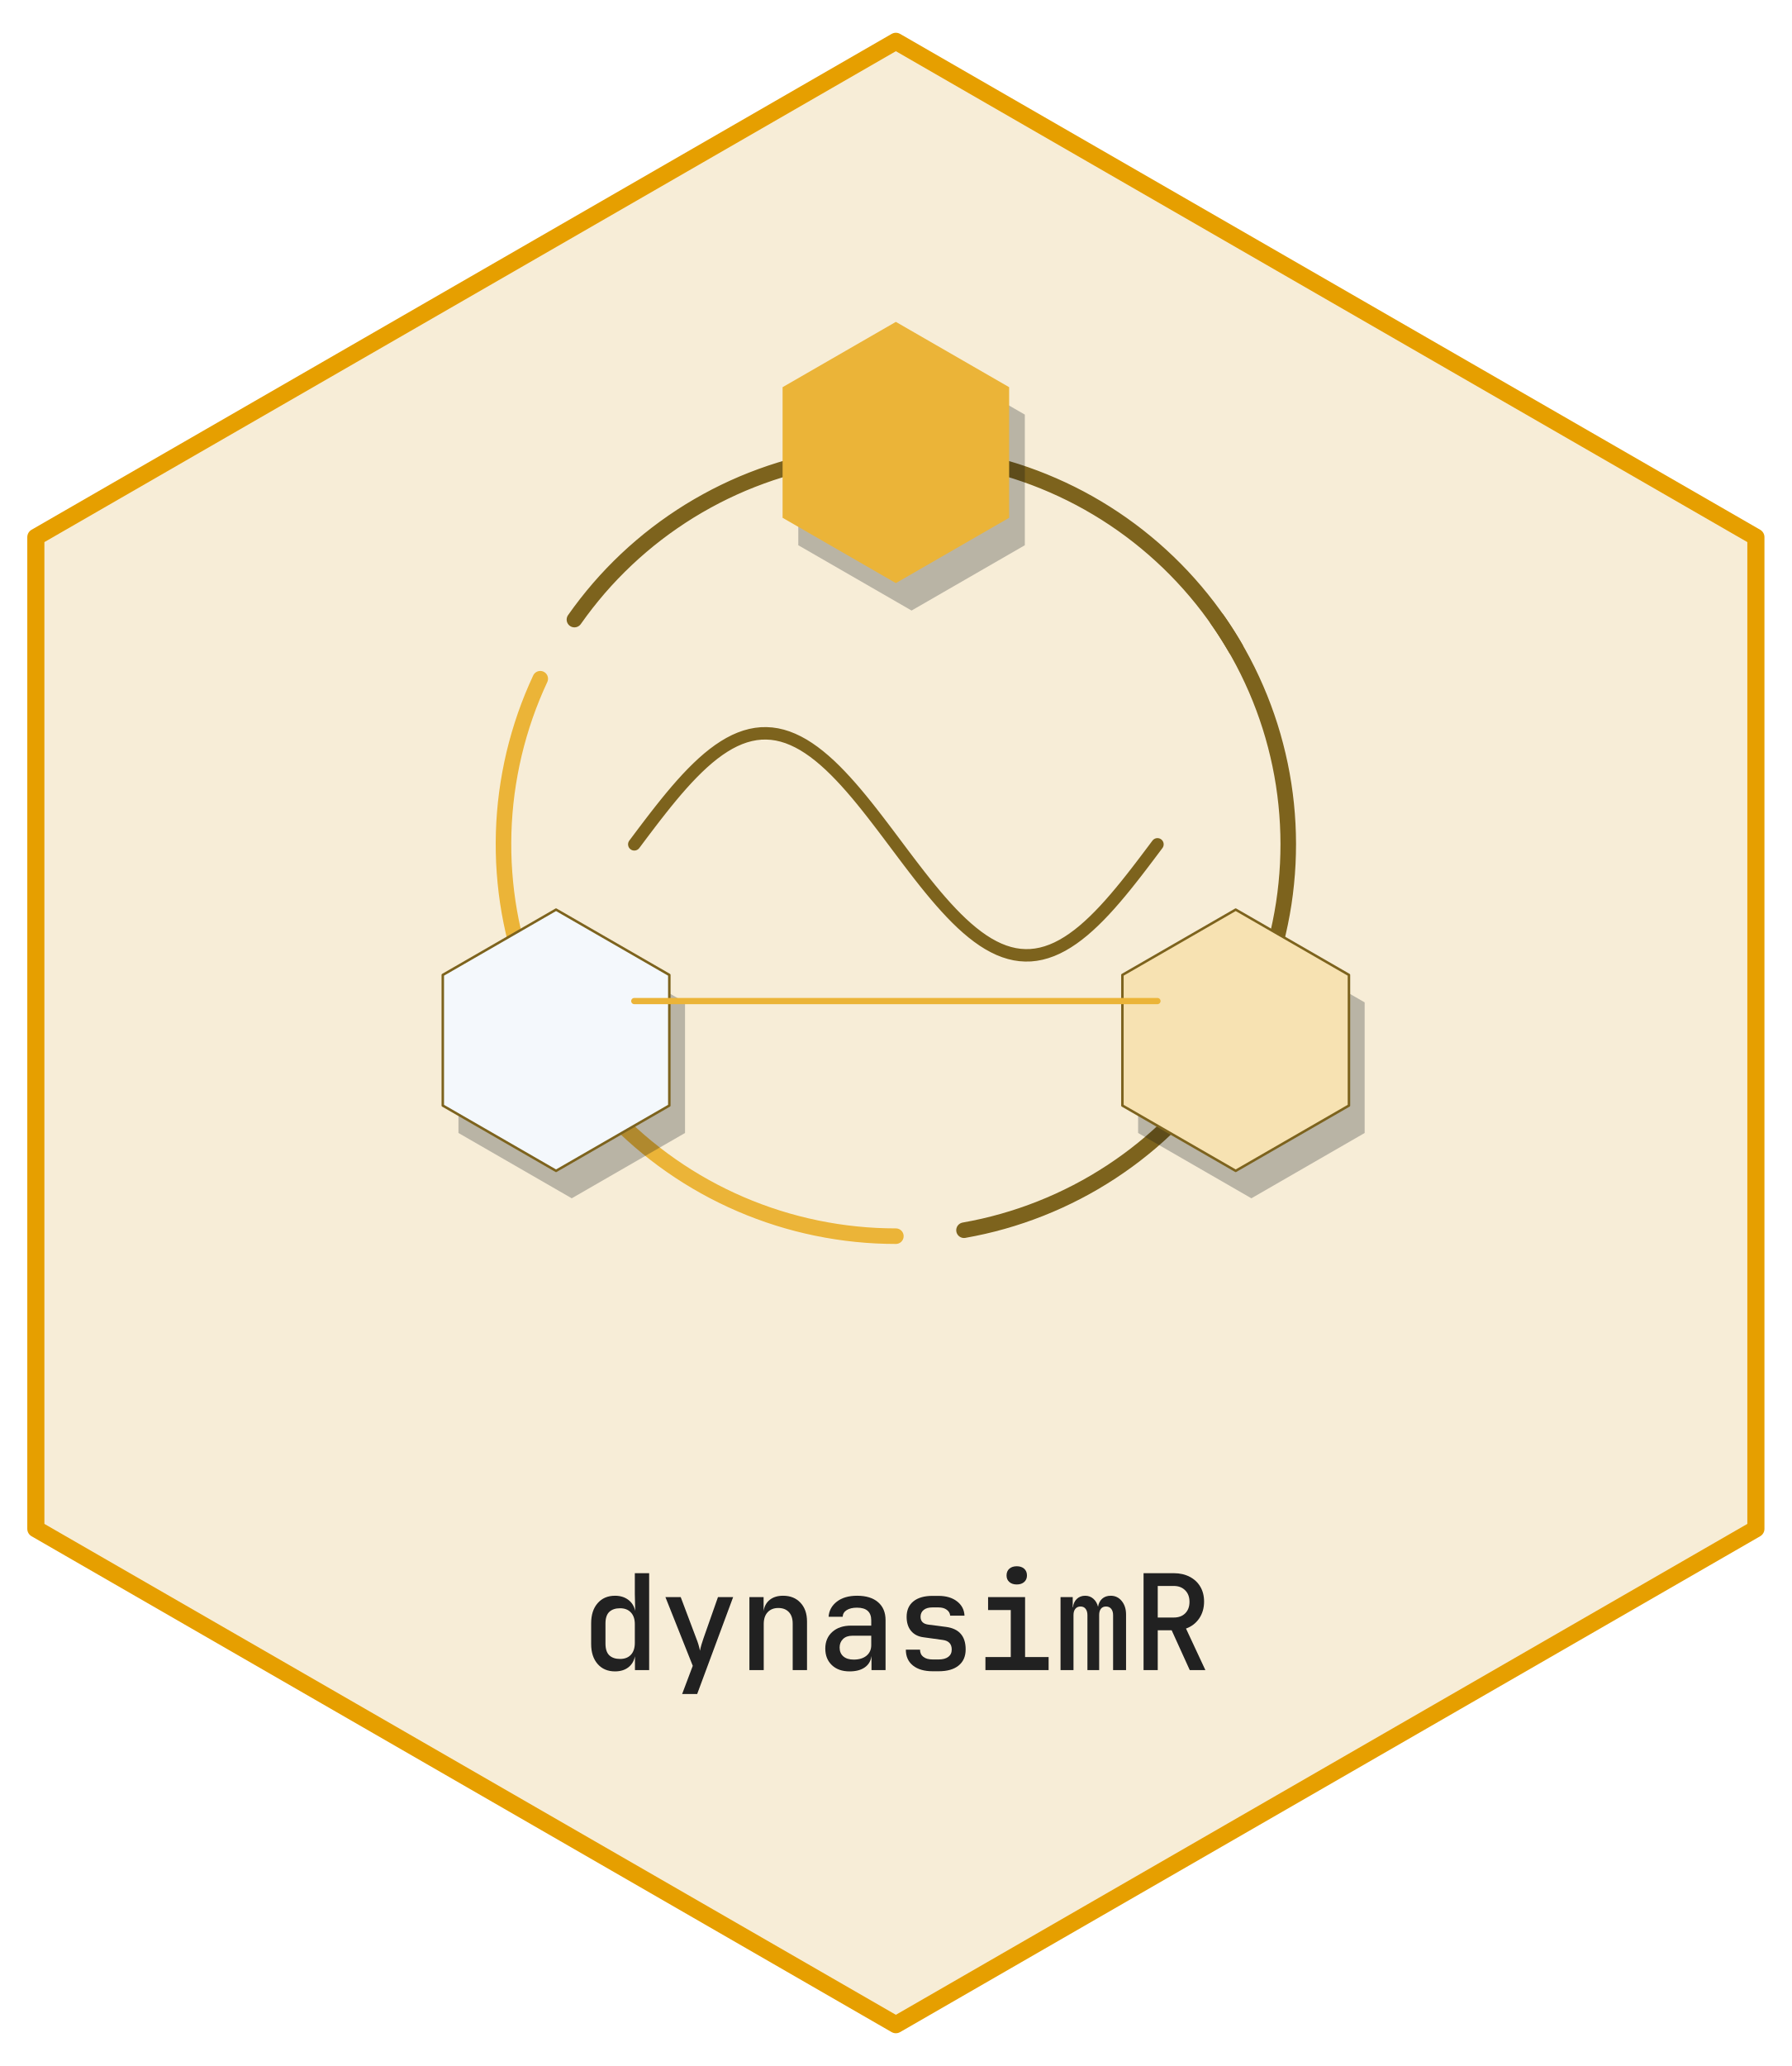
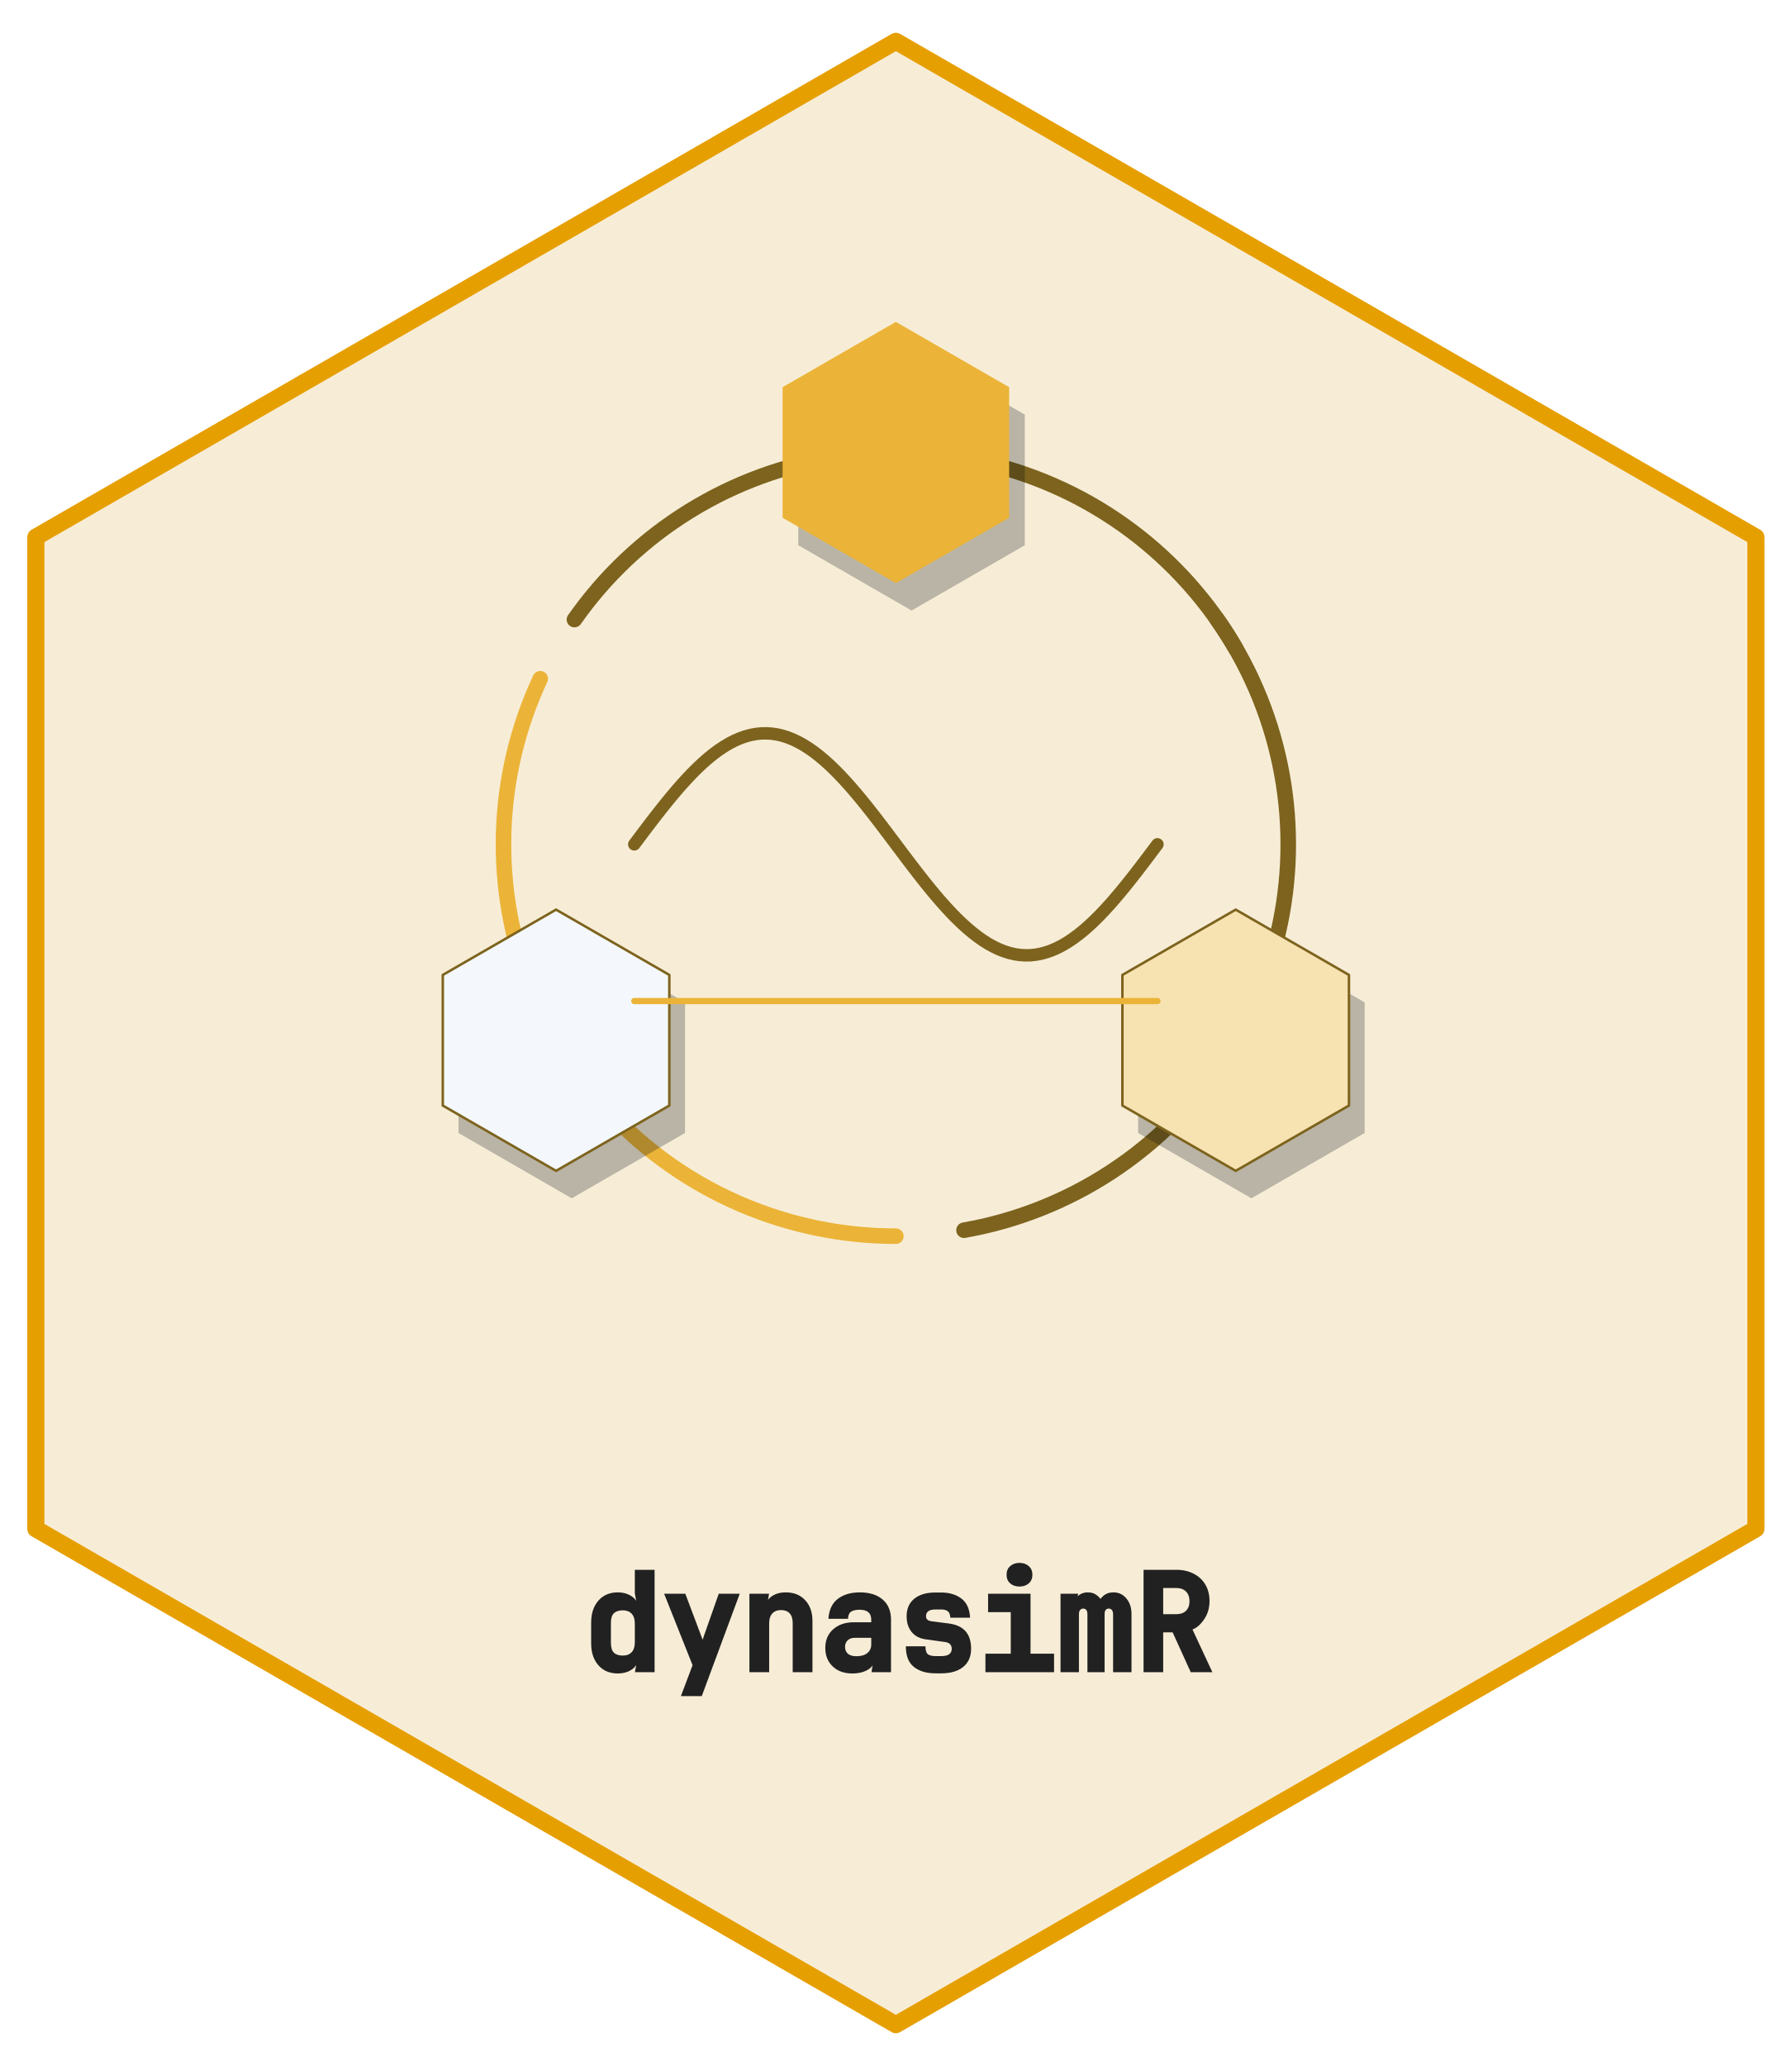
- <svg xmlns="http://www.w3.org/2000/svg" xmlns:xlink="http://www.w3.org/1999/xlink" width="432pt" height="498pt" viewBox="0 0 432 498">
+ <svg xmlns="http://www.w3.org/2000/svg" xmlns:xlink="http://www.w3.org/1999/xlink" width="432" height="498" viewBox="0 0 432 498">
  <defs>
    <g>
      <g id="glyph-0-0">
-         <path d="M 8.281 0.312 C 6.531 0.312 5.133 -0.281 4.094 -1.469 C 3.051 -2.664 2.531 -4.273 2.531 -6.297 L 2.531 -11.266 C 2.531 -13.316 3.051 -14.938 4.094 -16.125 C 5.133 -17.32 6.531 -17.922 8.281 -17.922 C 9.539 -17.922 10.602 -17.598 11.469 -16.953 C 12.332 -16.316 12.895 -15.422 13.156 -14.266 L 13.062 -18.344 L 13.062 -23.359 L 16.516 -23.359 L 16.516 0 L 13.094 0 L 13.094 -3.328 C 12.852 -2.172 12.312 -1.273 11.469 -0.641 C 10.625 -0.004 9.562 0.312 8.281 0.312 Z M 9.5 -2.688 C 10.613 -2.688 11.484 -3.02 12.109 -3.688 C 12.742 -4.363 13.062 -5.32 13.062 -6.562 L 13.062 -11.078 C 13.062 -12.285 12.742 -13.223 12.109 -13.891 C 11.484 -14.566 10.613 -14.906 9.5 -14.906 C 8.395 -14.906 7.531 -14.613 6.906 -14.031 C 6.289 -13.445 5.984 -12.516 5.984 -11.234 L 5.984 -6.406 C 5.984 -5.102 6.289 -4.156 6.906 -3.562 C 7.531 -2.977 8.395 -2.688 9.5 -2.688 Z M 9.5 -2.688 " />
+         <path d="M 8.938 0.312 C 6.988 0.312 5.43 -0.348 4.266 -1.672 C 3.109 -3.004 2.531 -4.766 2.531 -6.953 L 2.531 -11.922 C 2.531 -14.141 3.109 -15.91 4.266 -17.234 C 5.43 -18.566 6.988 -19.234 8.938 -19.234 C 10.344 -19.234 11.539 -18.863 12.531 -18.125 C 13.52 -17.395 13.945 -16.328 13.812 -14.922 L 13.062 -19 L 13.062 -24.672 L 17.828 -24.672 L 17.828 0 L 13.094 0 L 13.75 -3.984 C 13.906 -2.578 13.5 -1.508 12.531 -0.781 C 11.562 -0.051 10.363 0.312 8.938 0.312 Z M 10.156 -4 C 11.082 -4 11.797 -4.27 12.297 -4.812 C 12.805 -5.352 13.062 -6.156 13.062 -7.219 L 13.062 -11.734 C 13.062 -12.766 12.805 -13.551 12.297 -14.094 C 11.797 -14.633 11.082 -14.906 10.156 -14.906 C 9.227 -14.906 8.52 -14.676 8.031 -14.219 C 7.539 -13.758 7.297 -12.984 7.297 -11.891 L 7.297 -7.062 C 7.297 -5.945 7.539 -5.156 8.031 -4.688 C 8.52 -4.227 9.227 -4 10.156 -4 Z M 10.156 -4 " />
      </g>
      <g id="glyph-0-1">
-         <path d="M 5.469 5.766 L 8.031 -1.031 L 1.438 -17.594 L 5.125 -17.594 L 8.859 -7.688 C 9.055 -7.207 9.238 -6.691 9.406 -6.141 C 9.57 -5.586 9.691 -5.098 9.766 -4.672 C 9.848 -5.098 9.969 -5.586 10.125 -6.141 C 10.289 -6.691 10.457 -7.207 10.625 -7.688 L 14.109 -17.594 L 17.766 -17.594 L 9.094 5.766 Z M 5.469 5.766 " />
+         <path d="M 5.172 5.766 L 7.984 -1.688 L 1.125 -18.906 L 6.234 -18.906 L 10.125 -8.578 C 10.332 -8.086 10.52 -7.555 10.688 -6.984 C 10.863 -6.41 10.781 -6.082 10.438 -6 C 10.082 -6.082 9.988 -6.406 10.156 -6.969 C 10.32 -7.539 10.488 -8.07 10.656 -8.562 L 14.297 -18.906 L 19.359 -18.906 L 10.203 5.766 Z M 5.172 5.766 " />
      </g>
      <g id="glyph-0-2">
-         <path d="M 2.688 0 L 2.688 -17.594 L 6.109 -17.594 L 6.109 -14.234 C 6.285 -15.391 6.781 -16.289 7.594 -16.938 C 8.414 -17.594 9.488 -17.922 10.812 -17.922 C 12.562 -17.922 13.957 -17.359 15 -16.234 C 16.051 -15.117 16.578 -13.613 16.578 -11.719 L 16.578 0 L 13.125 0 L 13.125 -11.203 C 13.125 -12.422 12.812 -13.352 12.188 -14 C 11.57 -14.645 10.727 -14.969 9.656 -14.969 C 8.57 -14.969 7.711 -14.625 7.078 -13.938 C 6.453 -13.258 6.141 -12.316 6.141 -11.109 L 6.141 0 Z M 2.688 0 " />
+         <path d="M 2.688 0 L 2.688 -18.906 L 7.422 -18.906 L 6.766 -14.891 C 6.535 -16.285 6.891 -17.359 7.828 -18.109 C 8.773 -18.859 9.988 -19.234 11.469 -19.234 C 13.406 -19.234 14.957 -18.609 16.125 -17.359 C 17.301 -16.109 17.891 -14.445 17.891 -12.375 L 17.891 0 L 13.125 0 L 13.125 -11.859 C 13.125 -12.898 12.875 -13.676 12.375 -14.188 C 11.883 -14.707 11.195 -14.969 10.312 -14.969 C 9.414 -14.969 8.711 -14.691 8.203 -14.141 C 7.703 -13.598 7.453 -12.805 7.453 -11.766 L 7.453 0 Z M 2.688 0 " />
      </g>
      <g id="glyph-0-3">
-         <path d="M 7.844 0.312 C 6.051 0.312 4.625 -0.191 3.562 -1.203 C 2.508 -2.211 1.984 -3.539 1.984 -5.188 C 1.984 -6.852 2.547 -8.191 3.672 -9.203 C 4.805 -10.211 6.312 -10.719 8.188 -10.719 L 13.062 -10.719 L 13.062 -12 C 13.062 -14.031 11.914 -15.047 9.625 -15.047 C 8.602 -15.047 7.781 -14.852 7.156 -14.469 C 6.539 -14.082 6.211 -13.547 6.172 -12.859 L 2.781 -12.859 C 2.883 -14.336 3.547 -15.551 4.766 -16.5 C 5.984 -17.445 7.613 -17.922 9.656 -17.922 C 11.832 -17.922 13.52 -17.398 14.719 -16.359 C 15.914 -15.328 16.516 -13.883 16.516 -12.031 L 16.516 0 L 13.125 0 L 13.125 -3.297 L 13.094 -3.297 C 12.938 -2.16 12.398 -1.273 11.484 -0.641 C 10.566 -0.004 9.352 0.312 7.844 0.312 Z M 8.828 -2.531 C 10.129 -2.531 11.16 -2.844 11.922 -3.469 C 12.68 -4.102 13.062 -4.953 13.062 -6.016 L 13.062 -8.281 L 8.453 -8.281 C 7.535 -8.281 6.801 -8.016 6.25 -7.484 C 5.707 -6.953 5.438 -6.27 5.438 -5.438 C 5.438 -4.539 5.734 -3.832 6.328 -3.312 C 6.93 -2.789 7.766 -2.531 8.828 -2.531 Z M 8.828 -2.531 " />
+         <path d="M 8.5 0.312 C 6.531 0.312 4.953 -0.254 3.766 -1.391 C 2.578 -2.523 1.984 -4.008 1.984 -5.844 C 1.984 -7.707 2.613 -9.203 3.875 -10.328 C 5.145 -11.461 6.801 -12.031 8.844 -12.031 L 13.062 -12.031 L 13.062 -12.656 C 13.062 -14.25 12.133 -15.047 10.281 -15.047 C 9.383 -15.047 8.703 -14.898 8.234 -14.609 C 7.766 -14.316 7.504 -13.734 7.453 -12.859 L 2.734 -12.859 C 2.879 -15.004 3.629 -16.602 4.984 -17.656 C 6.348 -18.707 8.125 -19.234 10.312 -19.234 C 12.656 -19.234 14.492 -18.656 15.828 -17.5 C 17.16 -16.344 17.828 -14.738 17.828 -12.688 L 17.828 0 L 13.125 0 L 13.75 -3.922 L 13.781 -3.922 C 14.008 -2.555 13.598 -1.508 12.547 -0.781 C 11.492 -0.051 10.145 0.312 8.5 0.312 Z M 9.484 -3.844 C 10.629 -3.844 11.508 -4.098 12.125 -4.609 C 12.75 -5.129 13.062 -5.816 13.062 -6.672 L 13.062 -8.281 L 9.109 -8.281 C 8.367 -8.281 7.789 -8.078 7.375 -7.672 C 6.957 -7.266 6.75 -6.738 6.75 -6.094 C 6.75 -5.395 6.977 -4.844 7.438 -4.438 C 7.906 -4.039 8.586 -3.844 9.484 -3.844 Z M 9.484 -3.844 " />
      </g>
      <g id="glyph-0-4">
-         <path d="M 8.891 0.281 C 6.867 0.281 5.281 -0.176 4.125 -1.094 C 2.977 -2.008 2.406 -3.285 2.406 -4.922 L 5.828 -4.922 C 5.828 -4.18 6.094 -3.602 6.625 -3.188 C 7.156 -2.77 7.91 -2.562 8.891 -2.562 L 10.297 -2.562 C 11.305 -2.562 12.086 -2.77 12.641 -3.188 C 13.191 -3.602 13.469 -4.191 13.469 -4.953 C 13.469 -6.297 12.754 -7.066 11.328 -7.266 L 6.688 -7.906 C 5.383 -8.07 4.375 -8.586 3.656 -9.453 C 2.945 -10.316 2.594 -11.441 2.594 -12.828 C 2.594 -14.43 3.133 -15.676 4.219 -16.562 C 5.312 -17.445 6.848 -17.891 8.828 -17.891 L 10.266 -17.891 C 12.109 -17.891 13.598 -17.453 14.734 -16.578 C 15.879 -15.703 16.484 -14.551 16.547 -13.125 L 13.094 -13.125 C 13.051 -13.695 12.773 -14.172 12.266 -14.547 C 11.766 -14.922 11.098 -15.109 10.266 -15.109 L 8.828 -15.109 C 7.91 -15.109 7.203 -14.906 6.703 -14.5 C 6.203 -14.094 5.953 -13.547 5.953 -12.859 C 5.953 -11.773 6.562 -11.145 7.781 -10.969 L 12.125 -10.406 C 15.258 -9.977 16.828 -8.172 16.828 -4.984 C 16.828 -3.305 16.258 -2.008 15.125 -1.094 C 14 -0.176 12.391 0.281 10.297 0.281 Z M 8.891 0.281 " />
+         <path d="M 9.547 0.281 C 7.367 0.281 5.633 -0.234 4.344 -1.266 C 3.051 -2.297 2.406 -3.953 2.406 -6.234 L 7.141 -6.234 C 7.141 -5.266 7.332 -4.629 7.719 -4.328 C 8.113 -4.023 8.723 -3.875 9.547 -3.875 L 10.953 -3.875 C 11.816 -3.875 12.453 -4.023 12.859 -4.328 C 13.266 -4.641 13.469 -5.066 13.469 -5.609 C 13.469 -6.566 12.941 -7.117 11.891 -7.266 L 7.25 -7.906 C 5.781 -8.094 4.633 -8.68 3.812 -9.672 C 3 -10.672 2.594 -11.941 2.594 -13.484 C 2.594 -15.297 3.207 -16.703 4.438 -17.703 C 5.664 -18.703 7.348 -19.203 9.484 -19.203 L 10.922 -19.203 C 12.91 -19.203 14.547 -18.707 15.828 -17.719 C 17.109 -16.738 17.797 -15.207 17.891 -13.125 L 13.141 -13.125 C 13.086 -13.906 12.875 -14.43 12.5 -14.703 C 12.133 -14.973 11.609 -15.109 10.922 -15.109 L 9.484 -15.109 C 8.723 -15.109 8.16 -14.961 7.797 -14.672 C 7.441 -14.379 7.266 -13.992 7.266 -13.516 C 7.266 -12.805 7.688 -12.395 8.531 -12.281 L 12.875 -11.719 C 16.383 -11.238 18.141 -9.211 18.141 -5.641 C 18.141 -3.754 17.504 -2.297 16.234 -1.266 C 14.961 -0.234 13.203 0.281 10.953 0.281 Z M 9.547 0.281 " />
      </g>
      <g id="glyph-0-5">
-         <path d="M 2.594 0 L 2.594 -3.141 L 8.703 -3.141 L 8.703 -14.469 L 3.234 -14.469 L 3.234 -17.594 L 12.156 -17.594 L 12.156 -3.141 L 17.828 -3.141 L 17.828 0 Z M 10.156 -20.641 C 9.406 -20.641 8.805 -20.836 8.359 -21.234 C 7.91 -21.629 7.688 -22.156 7.688 -22.812 C 7.688 -23.5 7.91 -24.039 8.359 -24.438 C 8.805 -24.832 9.406 -25.031 10.156 -25.031 C 10.895 -25.031 11.488 -24.832 11.938 -24.438 C 12.383 -24.039 12.609 -23.5 12.609 -22.812 C 12.609 -22.156 12.383 -21.629 11.938 -21.234 C 11.488 -20.836 10.895 -20.641 10.156 -20.641 Z M 10.156 -20.641 " />
+         <path d="M 2.594 0 L 2.594 -4.453 L 8.703 -4.453 L 8.703 -14.469 L 3.234 -14.469 L 3.234 -18.906 L 13.469 -18.906 L 13.469 -4.453 L 19.141 -4.453 L 19.141 0 Z M 10.812 -20.641 C 9.895 -20.641 9.145 -20.895 8.562 -21.406 C 7.977 -21.926 7.688 -22.613 7.688 -23.469 C 7.688 -24.352 7.977 -25.051 8.562 -25.562 C 9.145 -26.082 9.895 -26.344 10.812 -26.344 C 11.719 -26.344 12.461 -26.082 13.047 -25.562 C 13.629 -25.051 13.922 -24.352 13.922 -23.469 C 13.922 -22.613 13.629 -21.926 13.047 -21.406 C 12.461 -20.895 11.719 -20.641 10.812 -20.641 Z M 10.812 -20.641 " />
      </g>
      <g id="glyph-0-6">
-         <path d="M 1.703 0 L 1.703 -17.594 L 4.641 -17.594 L 4.641 -15.141 L 4.703 -15.141 C 4.785 -15.973 5.094 -16.645 5.625 -17.156 C 6.164 -17.664 6.836 -17.922 7.641 -17.922 C 8.41 -17.922 9.066 -17.68 9.609 -17.203 C 10.16 -16.723 10.539 -16.078 10.75 -15.266 C 10.875 -16.078 11.203 -16.723 11.734 -17.203 C 12.273 -17.68 12.961 -17.922 13.797 -17.922 C 14.879 -17.922 15.766 -17.5 16.453 -16.656 C 17.148 -15.812 17.5 -14.727 17.5 -13.406 L 17.5 0 L 14.375 0 L 14.375 -13.25 C 14.375 -13.883 14.223 -14.391 13.922 -14.766 C 13.617 -15.141 13.203 -15.328 12.672 -15.328 C 12.141 -15.328 11.727 -15.145 11.438 -14.781 C 11.156 -14.414 11.016 -13.914 11.016 -13.281 L 11.016 0 L 8.188 0 L 8.188 -13.25 C 8.188 -13.883 8.039 -14.391 7.75 -14.766 C 7.469 -15.141 7.062 -15.328 6.531 -15.328 C 6 -15.328 5.582 -15.145 5.281 -14.781 C 4.977 -14.414 4.828 -13.914 4.828 -13.281 L 4.828 0 Z M 1.703 0 " />
+         <path d="M 1.703 0 L 1.703 -18.906 L 5.953 -18.906 L 5.359 -15.859 L 5.297 -15.859 C 5.004 -16.859 5.188 -17.672 5.844 -18.297 C 6.5 -18.922 7.316 -19.234 8.297 -19.234 C 9.234 -19.234 10.031 -18.941 10.688 -18.359 C 11.344 -17.785 11.562 -17.395 11.344 -17.188 C 11.102 -17.375 11.312 -17.758 11.969 -18.344 C 12.625 -18.938 13.453 -19.234 14.453 -19.234 C 15.742 -19.234 16.789 -18.738 17.594 -17.75 C 18.406 -16.77 18.812 -15.539 18.812 -14.062 L 18.812 0 L 14.375 0 L 14.375 -13.906 C 14.375 -14.383 14.281 -14.738 14.094 -14.969 C 13.906 -15.207 13.648 -15.328 13.328 -15.328 C 13.004 -15.328 12.754 -15.211 12.578 -14.984 C 12.41 -14.766 12.328 -14.414 12.328 -13.938 L 12.328 0 L 8.188 0 L 8.188 -13.906 C 8.188 -14.395 8.098 -14.754 7.922 -14.984 C 7.742 -15.211 7.5 -15.328 7.188 -15.328 C 6.863 -15.328 6.609 -15.211 6.422 -14.984 C 6.234 -14.766 6.141 -14.414 6.141 -13.938 L 6.141 0 Z M 1.703 0 " />
      </g>
      <g id="glyph-0-7">
-         <path d="M 2.719 0 L 2.719 -23.359 L 10.016 -23.359 C 11.461 -23.359 12.734 -23.07 13.828 -22.5 C 14.93 -21.938 15.785 -21.145 16.391 -20.125 C 17.004 -19.102 17.312 -17.898 17.312 -16.516 C 17.312 -14.953 16.914 -13.594 16.125 -12.438 C 15.332 -11.289 14.273 -10.484 12.953 -10.016 L 17.625 0 L 13.859 0 L 9.5 -9.594 L 6.141 -9.594 L 6.141 0 Z M 6.141 -12.672 L 10.016 -12.672 C 11.172 -12.672 12.086 -13.008 12.766 -13.688 C 13.453 -14.375 13.797 -15.297 13.797 -16.453 C 13.797 -17.617 13.445 -18.547 12.75 -19.234 C 12.062 -19.93 11.148 -20.281 10.016 -20.281 L 6.141 -20.281 Z M 6.141 -12.672 " />
+         <path d="M 2.719 0 L 2.719 -24.672 L 10.672 -24.672 C 12.223 -24.672 13.598 -24.359 14.797 -23.734 C 16.004 -23.117 16.941 -22.25 17.609 -21.125 C 18.285 -20 18.625 -18.68 18.625 -17.172 C 18.625 -15.473 18.188 -13.988 17.312 -12.719 C 16.445 -11.457 15.516 -10.648 14.516 -10.297 L 19.312 0 L 14.094 0 L 9.734 -9.594 L 7.453 -9.594 L 7.453 0 Z M 7.453 -13.984 L 10.672 -13.984 C 11.648 -13.984 12.414 -14.258 12.969 -14.812 C 13.52 -15.363 13.797 -16.129 13.797 -17.109 C 13.797 -18.098 13.516 -18.875 12.953 -19.438 C 12.391 -20 11.629 -20.281 10.672 -20.281 L 7.453 -20.281 Z M 7.453 -13.984 " />
      </g>
    </g>
  </defs>
  <path fill-rule="nonzero" fill="rgb(96.863%, 92.941%, 84.314%)" fill-opacity="1" stroke-width="4.125" stroke-linecap="round" stroke-linejoin="round" stroke="rgb(90.196%, 62.353%, 0%)" stroke-opacity="1" stroke-miterlimit="10" d="M 216 9.961 L 423.359 129.48 L 423.359 368.52 L 216 488.039 L 8.641 368.52 L 8.641 129.48 Z M 216 9.961 " />
  <path fill="none" stroke-width="3.75" stroke-linecap="round" stroke-linejoin="round" stroke="rgb(49.02%, 38.824%, 11.373%)" stroke-opacity="1" stroke-miterlimit="10" d="M 297.934 156.297 L 296.703 154.234 L 295.426 152.203 L 294.094 150.203 L 292.711 148.242 L 291.281 146.312 L 289.801 144.422 L 288.273 142.57 L 286.699 140.758 L 285.078 138.984 L 283.414 137.254 L 281.707 135.566 L 279.953 133.922 L 278.164 132.32 L 276.332 130.77 L 274.461 129.262 L 272.551 127.801 L 270.605 126.391 L 268.625 125.031 L 266.613 123.723 L 264.566 122.465 L 262.488 121.258 L 260.379 120.105 L 258.242 119.008 L 256.078 117.965 L 253.887 116.977 L 251.672 116.043 L 249.438 115.168 L 247.176 114.348 L 244.898 113.586 L 242.598 112.883 L 240.285 112.234 L 237.953 111.648 L 235.609 111.121 L 233.25 110.656 L 230.883 110.246 L 228.504 109.898 L 226.117 109.613 L 223.727 109.387 L 221.328 109.223 L 218.926 109.117 L 216.523 109.074 L 214.117 109.09 L 211.715 109.168 L 209.316 109.309 L 206.922 109.508 L 204.531 109.77 L 202.152 110.09 L 199.777 110.469 L 197.414 110.91 L 195.062 111.414 L 192.727 111.973 L 190.406 112.594 L 188.098 113.273 L 185.812 114.008 L 183.543 114.805 L 181.297 115.656 L 179.07 116.562 L 176.871 117.527 L 174.695 118.547 L 172.547 119.621 L 170.426 120.754 L 168.336 121.934 L 166.273 123.168 L 164.246 124.457 L 162.25 125.797 L 160.289 127.184 L 158.363 128.621 L 156.477 130.105 L 154.629 131.641 L 152.82 133.219 L 151.051 134.844 L 149.324 136.516 L 147.641 138.227 L 146 139.98 L 144.406 141.777 L 142.859 143.613 L 141.359 145.488 L 139.906 147.398 L 138.5 149.348 " />
  <path fill="none" stroke-width="3.75" stroke-linecap="round" stroke-linejoin="round" stroke="rgb(92.157%, 70.588%, 21.961%)" stroke-opacity="1" stroke-miterlimit="10" d="M 130.258 163.605 L 129.27 165.793 L 128.336 168.004 L 127.461 170.238 L 126.641 172.496 L 125.883 174.773 L 125.18 177.066 L 124.535 179.379 L 123.949 181.707 L 123.426 184.047 L 122.961 186.402 L 122.555 188.766 L 122.207 191.141 L 121.922 193.523 L 121.699 195.914 L 121.535 198.309 L 121.434 200.703 L 121.395 203.105 L 121.414 205.504 L 121.492 207.902 L 121.637 210.297 L 121.84 212.688 L 122.102 215.074 L 122.426 217.453 L 122.812 219.82 L 123.258 222.18 L 123.762 224.523 L 124.324 226.855 L 124.949 229.176 L 125.629 231.477 L 126.371 233.758 L 127.168 236.023 L 128.023 238.266 L 128.938 240.484 L 129.906 242.68 L 130.93 244.852 L 132.008 246.996 L 133.145 249.109 L 134.328 251.199 L 135.57 253.254 L 136.859 255.277 L 138.203 257.27 L 139.598 259.223 L 141.039 261.145 L 142.527 263.027 L 144.066 264.871 L 145.652 266.676 L 147.281 268.438 L 148.953 270.16 L 150.672 271.84 L 152.43 273.473 L 154.23 275.062 L 156.07 276.605 L 157.953 278.105 L 159.867 279.551 L 161.82 280.949 L 163.809 282.301 L 165.828 283.598 L 167.883 284.844 L 169.969 286.039 L 172.082 287.18 L 174.227 288.266 L 176.395 289.297 L 178.59 290.273 L 180.812 291.195 L 183.055 292.059 L 185.316 292.867 L 187.602 293.617 L 189.902 294.309 L 192.223 294.941 L 194.555 295.512 L 196.902 296.027 L 199.262 296.48 L 201.633 296.875 L 204.016 297.211 L 206.402 297.484 L 208.797 297.699 L 211.195 297.852 L 213.598 297.941 L 216 297.973 " />
  <path fill="none" stroke-width="3.75" stroke-linecap="round" stroke-linejoin="round" stroke="rgb(49.02%, 38.824%, 11.373%)" stroke-opacity="1" stroke-miterlimit="10" d="M 232.43 296.539 L 234.789 296.09 L 237.141 295.586 L 239.477 295.02 L 241.797 294.395 L 244.102 293.711 L 246.387 292.969 L 248.652 292.168 L 250.898 291.312 L 253.121 290.398 L 255.32 289.43 L 257.492 288.402 L 259.641 287.324 L 261.758 286.191 L 263.848 285.004 L 265.902 283.762 L 267.93 282.473 L 269.922 281.129 L 271.879 279.738 L 273.801 278.297 L 275.684 276.805 L 277.531 275.27 L 279.336 273.684 L 281.102 272.055 L 282.824 270.383 L 284.504 268.664 L 286.141 266.906 L 287.73 265.109 L 289.273 263.27 L 290.77 261.391 L 292.219 259.477 L 293.617 257.523 L 294.969 255.539 L 296.266 253.52 L 297.512 251.469 L 298.707 249.387 L 299.848 247.273 L 300.934 245.133 L 301.965 242.965 L 302.938 240.773 L 303.859 238.555 L 304.723 236.316 L 305.527 234.055 L 306.277 231.773 L 306.965 229.477 L 307.598 227.16 L 308.168 224.828 L 308.68 222.484 L 309.133 220.129 L 309.527 217.762 L 309.859 215.383 L 310.129 213 L 310.34 210.609 L 310.492 208.215 L 310.578 205.816 L 310.609 203.418 L 310.574 201.02 L 310.48 198.621 L 310.324 196.227 L 310.109 193.836 L 309.832 191.453 L 309.496 189.078 L 309.098 186.711 L 308.641 184.355 L 308.121 182.012 L 307.543 179.68 L 306.91 177.367 L 306.215 175.07 L 305.461 172.793 L 304.648 170.531 L 303.781 168.293 L 302.855 166.078 L 301.875 163.891 L 300.84 161.723 L 299.75 159.586 L 298.605 157.477 L 297.406 155.395 L 296.156 153.348 L 294.852 151.328 L 293.5 149.348 " />
  <path fill-rule="nonzero" fill="rgb(1.176%, 3.922%, 7.059%)" fill-opacity="0.251" d="M 219.785 84.199 L 192.473 99.941 L 192.473 131.426 L 219.785 147.168 L 247.094 131.426 L 247.094 99.941 Z M 219.785 84.199 " />
  <path fill-rule="nonzero" fill="rgb(92.157%, 70.588%, 21.961%)" fill-opacity="1" d="M 216 77.586 L 188.688 93.328 L 188.688 124.812 L 216 140.555 L 243.312 124.812 L 243.312 93.328 Z M 216 77.586 " />
  <path fill-rule="nonzero" fill="rgb(1.176%, 3.922%, 7.059%)" fill-opacity="0.251" d="M 137.852 225.875 L 110.539 241.617 L 110.539 273.102 L 137.852 288.844 L 165.164 273.102 L 165.164 241.617 Z M 137.852 225.875 " />
  <path fill-rule="nonzero" fill="rgb(95.686%, 97.255%, 98.824%)" fill-opacity="1" stroke-width="0.6" stroke-linecap="round" stroke-linejoin="round" stroke="rgb(49.02%, 38.824%, 11.373%)" stroke-opacity="1" stroke-miterlimit="10" d="M 134.066 219.262 L 106.758 235.004 L 106.758 266.488 L 134.066 282.23 L 161.379 266.488 L 161.379 235.004 Z M 134.066 219.262 " />
  <path fill-rule="nonzero" fill="rgb(1.176%, 3.922%, 7.059%)" fill-opacity="0.251" d="M 301.719 225.875 L 274.406 241.617 L 274.406 273.102 L 301.719 288.844 L 329.027 273.102 L 329.027 241.617 Z M 301.719 225.875 " />
  <path fill-rule="nonzero" fill="rgb(96.863%, 88.627%, 69.804%)" fill-opacity="1" stroke-width="0.6" stroke-linecap="round" stroke-linejoin="round" stroke="rgb(49.02%, 38.824%, 11.373%)" stroke-opacity="1" stroke-miterlimit="10" d="M 297.934 219.262 L 270.621 235.004 L 270.621 266.488 L 297.934 282.23 L 325.242 266.488 L 325.242 235.004 Z M 297.934 219.262 " />
  <path fill="none" stroke-width="3" stroke-linecap="round" stroke-linejoin="round" stroke="rgb(49.02%, 38.824%, 11.373%)" stroke-opacity="1" stroke-miterlimit="10" d="M 152.93 203.523 L 154.203 201.824 L 155.477 200.133 L 156.75 198.457 L 158.023 196.801 L 159.301 195.172 L 160.574 193.574 L 161.848 192.02 L 163.121 190.512 L 164.395 189.055 L 165.668 187.656 L 166.945 186.32 L 168.219 185.055 L 169.492 183.863 L 170.766 182.75 L 172.039 181.723 L 173.316 180.781 L 174.59 179.934 L 175.863 179.18 L 177.137 178.523 L 178.41 177.969 L 179.688 177.516 L 180.961 177.168 L 182.234 176.926 L 183.508 176.789 L 184.781 176.766 L 186.059 176.844 L 187.332 177.031 L 188.605 177.328 L 189.879 177.727 L 191.152 178.234 L 192.426 178.84 L 193.703 179.543 L 194.977 180.348 L 196.25 181.242 L 197.523 182.227 L 198.797 183.297 L 200.074 184.449 L 201.348 185.68 L 202.621 186.98 L 203.895 188.348 L 205.168 189.773 L 206.445 191.258 L 207.719 192.793 L 208.992 194.367 L 210.266 195.98 L 211.539 197.625 L 212.816 199.293 L 214.09 200.977 L 215.363 202.672 L 216.637 204.371 L 217.91 206.066 L 219.184 207.75 L 220.461 209.418 L 221.734 211.062 L 223.008 212.676 L 224.281 214.25 L 225.555 215.785 L 226.832 217.27 L 228.105 218.695 L 229.379 220.062 L 230.652 221.363 L 231.926 222.594 L 233.203 223.746 L 234.477 224.816 L 235.75 225.801 L 237.023 226.699 L 238.297 227.5 L 239.574 228.203 L 240.848 228.812 L 242.121 229.316 L 243.395 229.715 L 244.668 230.012 L 245.941 230.199 L 247.219 230.277 L 248.492 230.254 L 249.766 230.117 L 251.039 229.875 L 252.312 229.527 L 253.59 229.074 L 254.863 228.52 L 256.137 227.863 L 257.41 227.109 L 258.684 226.262 L 259.961 225.32 L 261.234 224.293 L 262.508 223.18 L 263.781 221.988 L 265.055 220.723 L 266.332 219.387 L 267.605 217.988 L 268.879 216.531 L 270.152 215.023 L 271.426 213.469 L 272.699 211.871 L 273.977 210.242 L 275.25 208.586 L 276.523 206.91 L 277.797 205.219 L 279.07 203.523 " />
  <path fill="none" stroke-width="1.5" stroke-linecap="round" stroke-linejoin="round" stroke="rgb(92.157%, 70.588%, 21.961%)" stroke-opacity="1" stroke-miterlimit="10" d="M 152.93 241.301 L 279.07 241.301 " />
  <g fill="rgb(12.941%, 12.941%, 12.941%)" fill-opacity="1">
-     <use xlink:href="#glyph-0-0" x="140" y="402.569" />
-     <use xlink:href="#glyph-0-1" x="159" y="402.569" />
-     <use xlink:href="#glyph-0-2" x="178" y="402.569" />
-     <use xlink:href="#glyph-0-3" x="197" y="402.569" />
-     <use xlink:href="#glyph-0-4" x="216" y="402.569" />
-     <use xlink:href="#glyph-0-5" x="235" y="402.569" />
-     <use xlink:href="#glyph-0-6" x="254" y="402.569" />
-     <use xlink:href="#glyph-0-7" x="273" y="402.569" />
+     <use xlink:href="#glyph-0-0" x="140" y="403.069" />
+     <use xlink:href="#glyph-0-1" x="159" y="403.069" />
+     <use xlink:href="#glyph-0-2" x="178" y="403.069" />
+     <use xlink:href="#glyph-0-3" x="197" y="403.069" />
+     <use xlink:href="#glyph-0-4" x="216" y="403.069" />
+     <use xlink:href="#glyph-0-5" x="235" y="403.069" />
+     <use xlink:href="#glyph-0-6" x="254" y="403.069" />
+     <use xlink:href="#glyph-0-7" x="273" y="403.069" />
  </g>
</svg>
